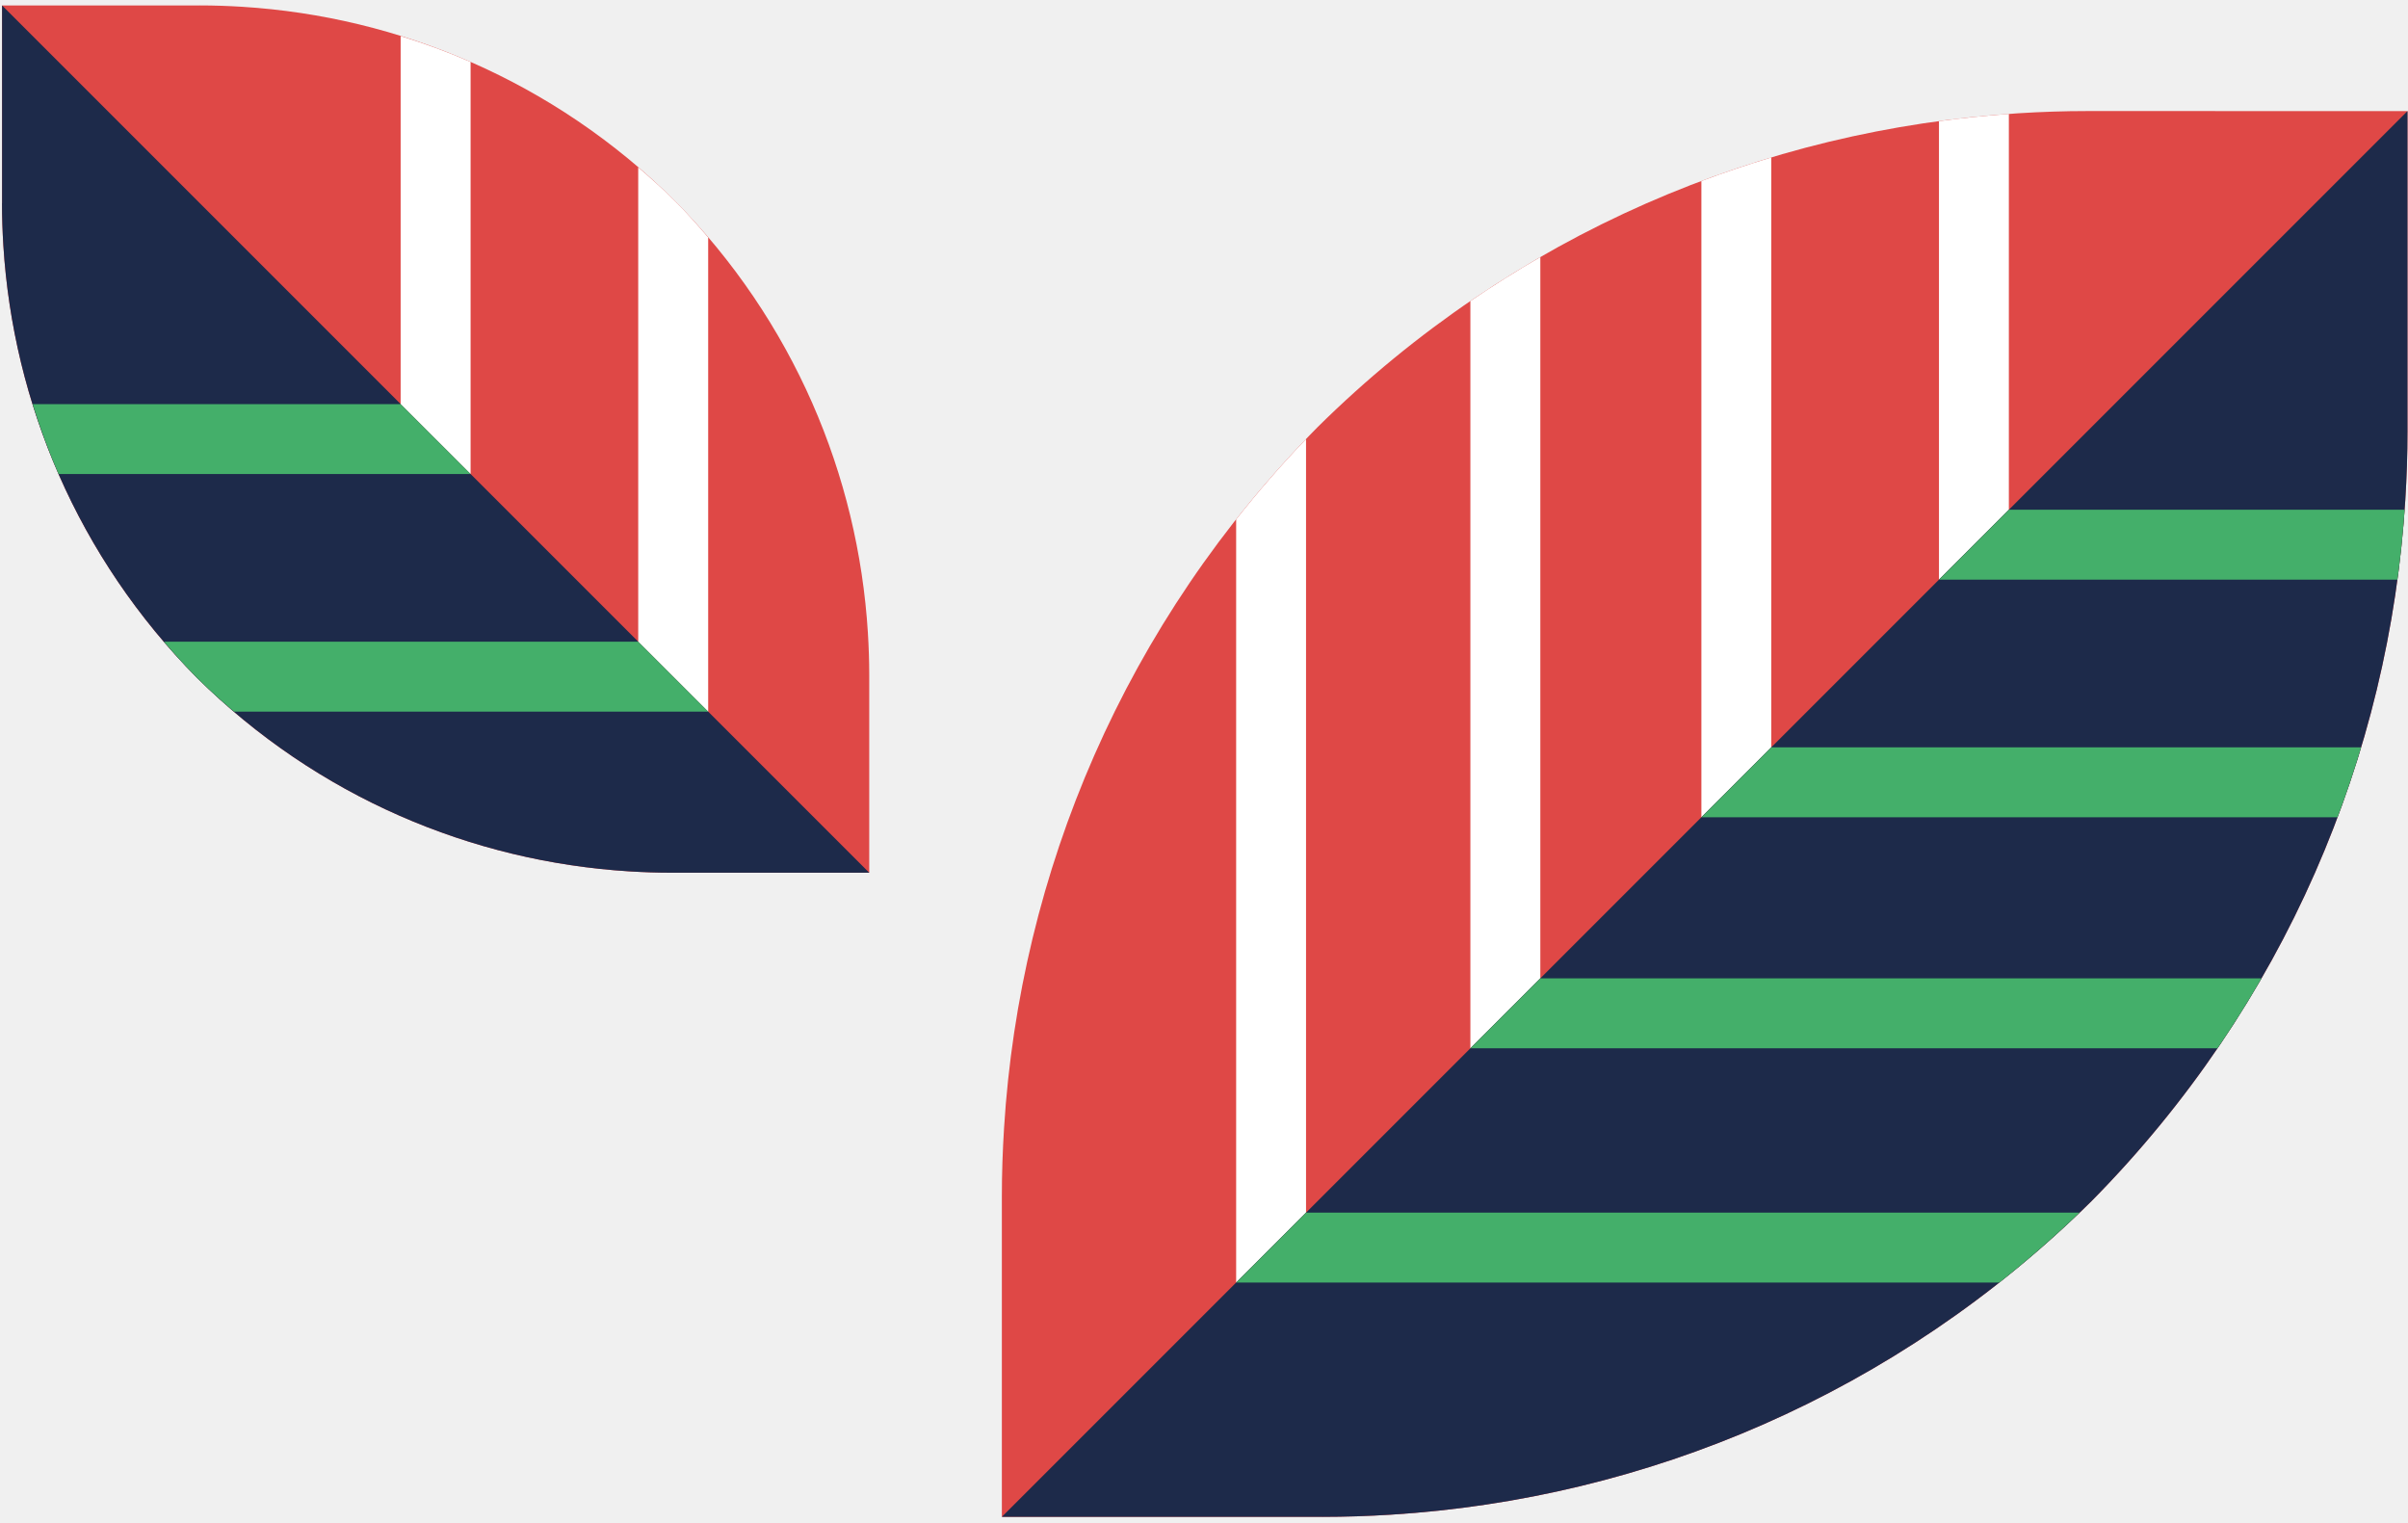
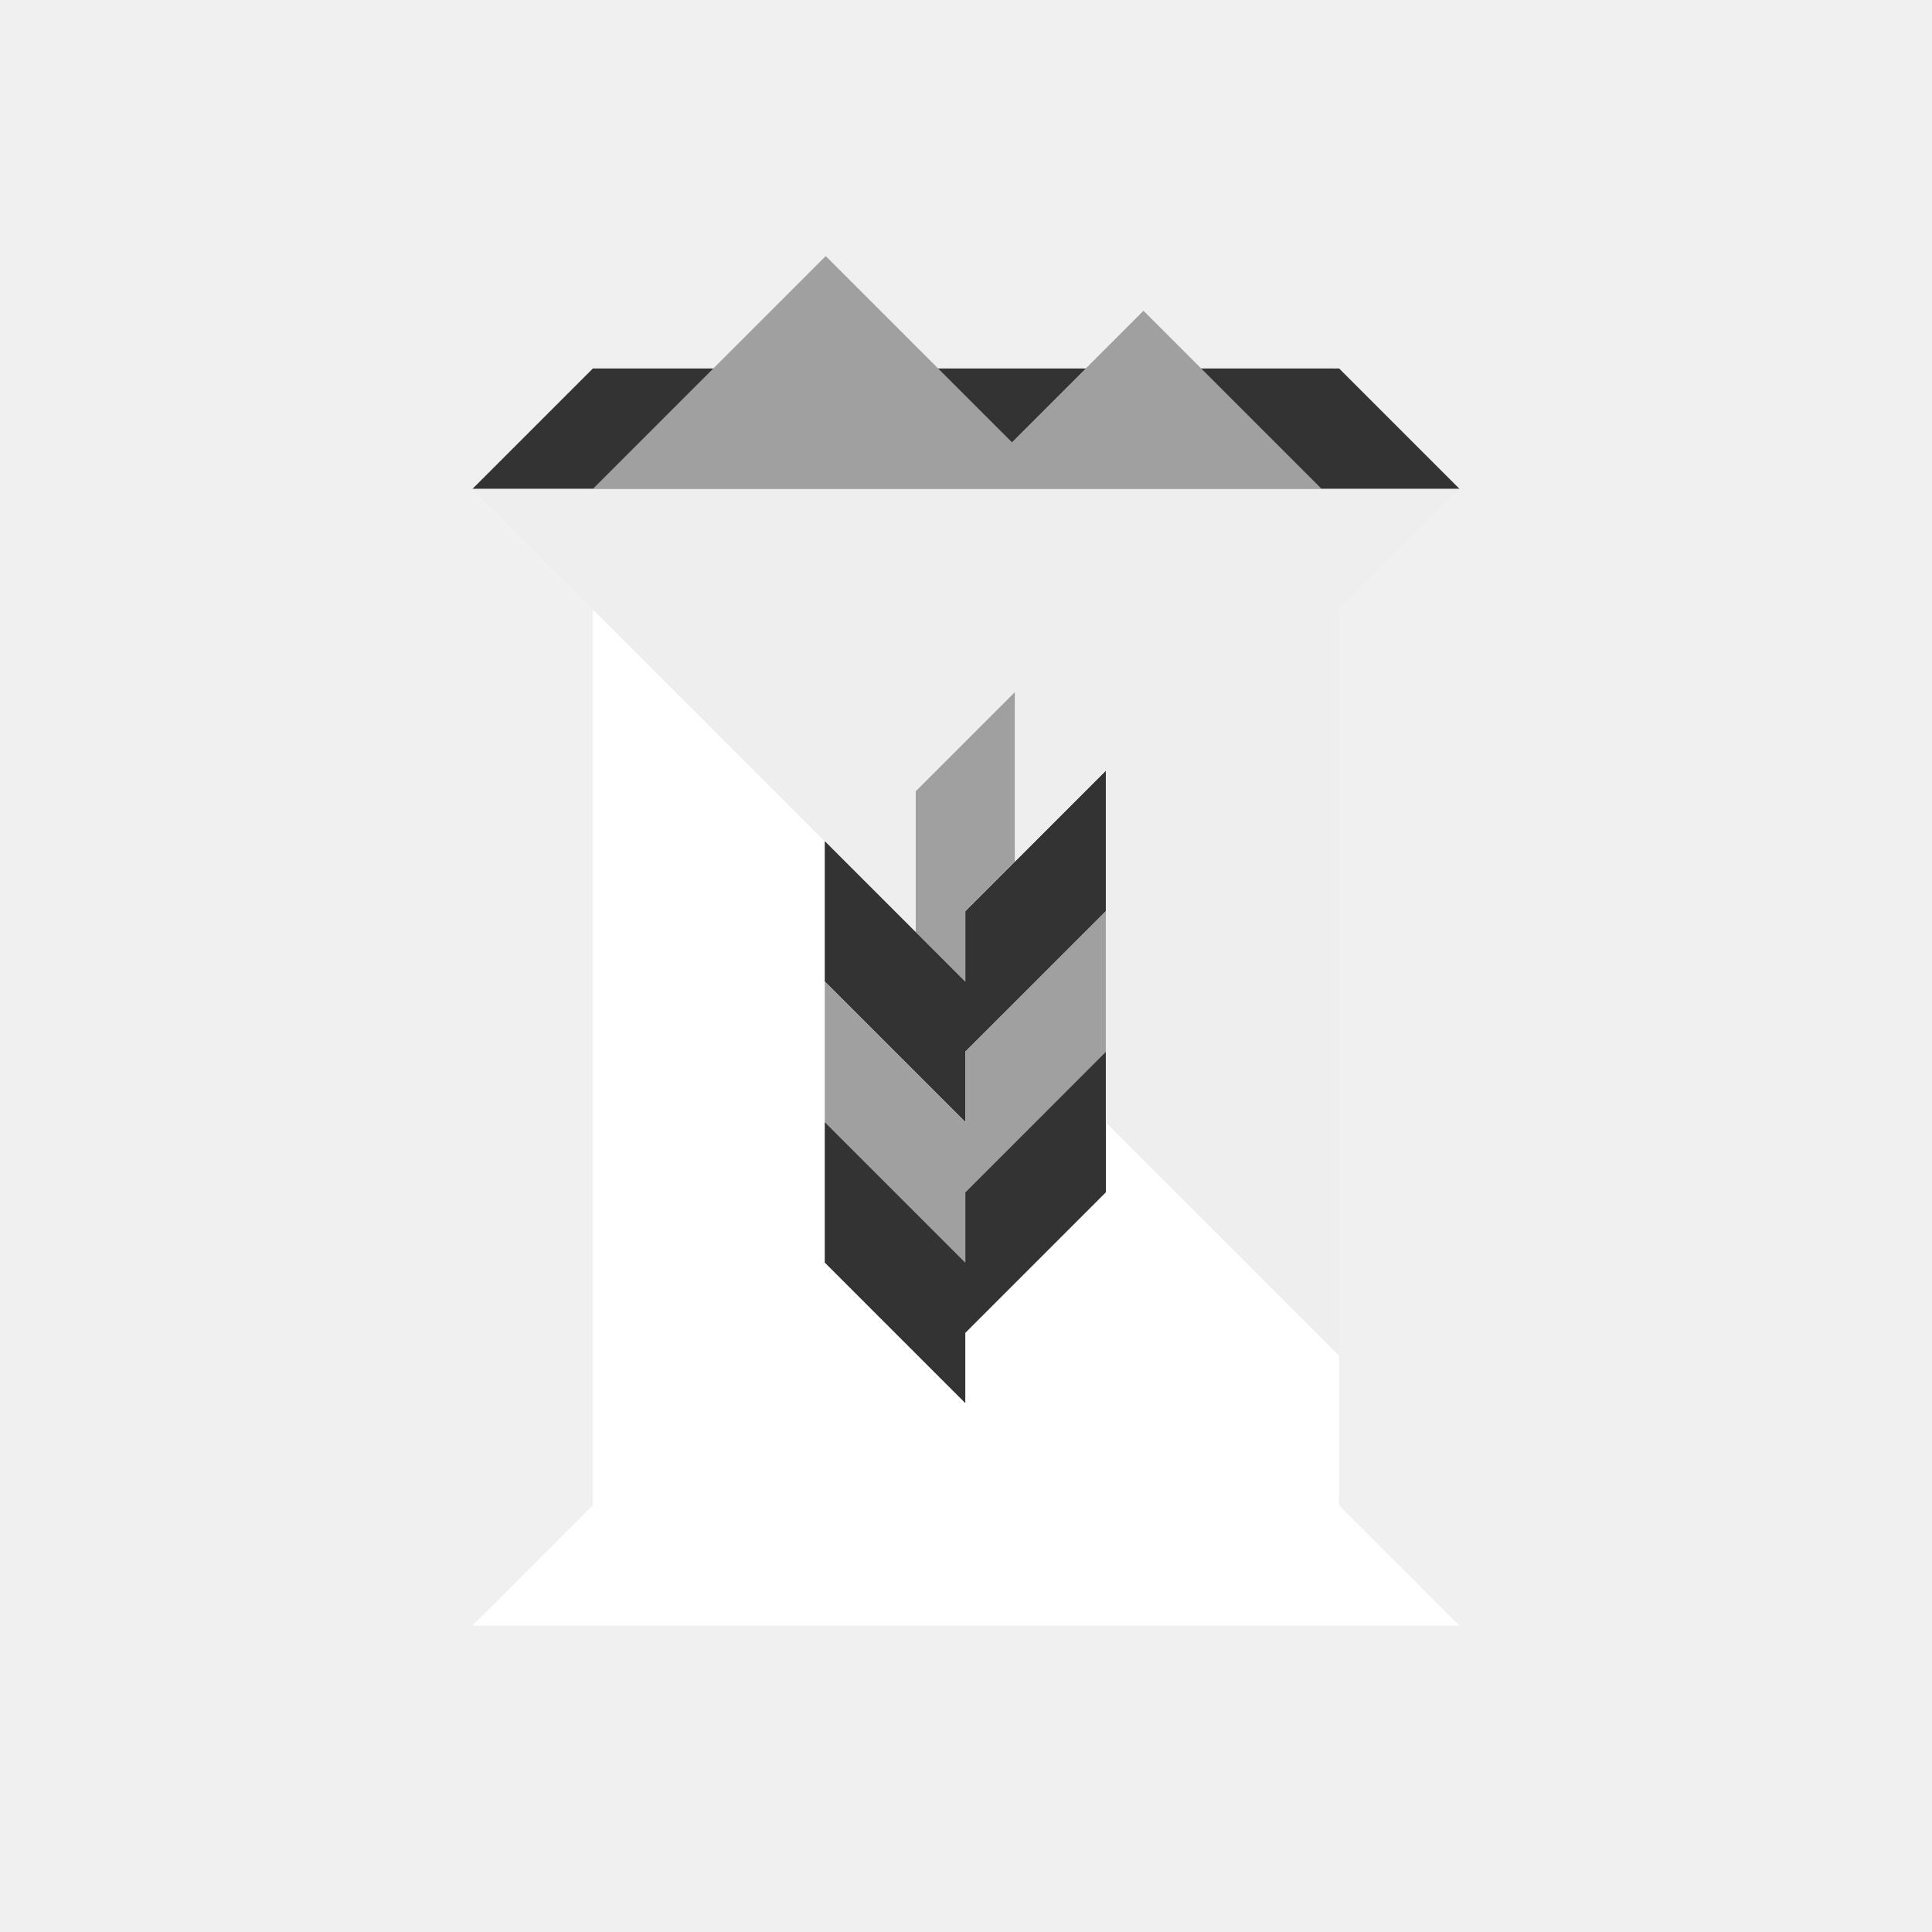
- <svg xmlns="http://www.w3.org/2000/svg" width="337px" height="213px" viewBox="0 0 337 213" version="1.1">
-   <defs />
-   <g id="Page-1" stroke="none" stroke-width="1" fill="none" fill-rule="evenodd">
-     <g id="Group">
-       <path d="M336.93,60.418 L336.93,15.543 L292.06,15.542 L292.06,15.541 C288.86,15.541 285.67,15.65 282.48,15.849 C246.82,18.07 211.79,32.7 184.42,59.747 C157.37,87.122 142.74,122.148 140.52,157.807 C140.32,160.996 140.21,164.19 140.21,167.384 L140.21,212.259 L185.09,212.259 L185.09,212.261 C188.28,212.261 191.48,212.152 194.67,211.953 C230.33,209.732 265.35,195.101 292.73,168.055 C319.77,140.68 334.4,105.654 336.62,69.995 C336.82,66.805 336.93,63.612 336.93,60.417 L336.93,60.418" id="Fill-550" fill="#DF4846" />
-       <path d="M247.89,22.034 C244.6,23.021 241.34,24.122 238.11,25.335 L238.11,114.365 L247.89,104.579 L247.89,22.034" id="Fill-551" fill="#FFFFFF" />
-       <path d="M215.57,35.976 C212.25,37.892 208.99,39.944 205.78,42.13 L205.78,146.688 L215.57,136.902 L215.57,35.976" id="Fill-552" fill="#FFFFFF" />
-       <path d="M182.78,61.44 C179.31,65.063 176.05,68.813 173,72.678 L173,179.474 L182.78,169.688 L182.78,61.44" id="Fill-553" fill="#FFFFFF" />
-       <path d="M281.14,15.947 C277.87,16.179 274.61,16.515 271.36,16.956 L271.36,81.117 L281.14,71.331 L281.14,15.947" id="Fill-554" fill="#FFFFFF" />
-       <path d="M185.09,212.261 C188.28,212.261 191.48,212.151 194.67,211.953 C230.33,209.732 265.35,195.101 292.73,168.055 C319.77,140.68 334.4,105.653 336.62,69.995 C336.82,66.805 336.93,63.612 336.93,60.417 L336.93,60.418 L336.93,15.543 L140.21,212.259 L185.09,212.259 L185.09,212.261" id="Fill-555" fill="#1D2A4A" />
-       <path d="M330.44,104.579 C329.45,107.87 328.35,111.133 327.14,114.365 L238.11,114.365 L247.89,104.579 L330.44,104.579" id="Fill-556" fill="#44AF6A" />
-       <path d="M316.5,136.902 C314.58,140.223 312.53,143.488 310.34,146.688 L205.78,146.688 L215.57,136.902 L316.5,136.902" id="Fill-557" fill="#44AF6A" />
-       <path d="M291.03,169.688 C287.41,173.162 283.66,176.426 279.8,179.474 L173,179.474 L182.78,169.688 L291.03,169.688" id="Fill-558" fill="#44AF6A" />
-       <path d="M336.53,71.331 C336.29,74.601 335.96,77.864 335.52,81.117 L271.36,81.117 L281.14,71.331 L336.53,71.331" id="Fill-559" fill="#44AF6A" />
-       <path d="M0.29,28.445 L0.29,0.76 L27.97,0.76 L27.97,0.759 C29.94,0.759 31.91,0.826 33.88,0.949 C55.88,2.319 77.49,11.345 94.37,28.031 C111.06,44.919 120.09,66.528 121.46,88.527 C121.58,90.494 121.65,92.465 121.65,94.435 L121.65,122.12 L93.96,122.12 L93.96,122.121 C91.99,122.121 90.02,122.053 88.05,121.931 C66.05,120.561 44.44,111.535 27.56,94.849 C10.87,77.96 1.84,56.352 0.47,34.353 C0.35,32.385 0.28,30.415 0.28,28.445 L0.29,28.445" id="Fill-581" fill="#DF4846" />
-       <path d="M93.96,122.121 C91.99,122.121 90.02,122.053 88.05,121.931 C66.05,120.561 44.44,111.535 27.56,94.849 C10.87,77.96 1.84,56.352 0.47,34.353 C0.35,32.385 0.28,30.415 0.28,28.444 L0.29,28.445 L0.29,0.76 L121.65,122.12 L93.96,122.12 L93.96,122.121" id="Fill-582" fill="#1D2A4A" />
-       <path d="M94.37,28.031 C96.04,29.712 97.6,31.453 99.11,33.223 L99.11,99.582 L89.32,89.797 L89.32,23.418 C91.04,24.891 92.74,26.414 94.37,28.031" id="Fill-583" fill="#FFFFFF" />
-       <path d="M56.07,5.045 C59.39,6.073 62.66,7.27 65.86,8.671 L65.86,66.335 L56.07,56.549 L56.07,5.045" id="Fill-584" fill="#FFFFFF" />
-       <path d="M89.32,89.796 L96.02,96.497 L99.11,99.582 L32.75,99.582 C30.98,98.073 29.24,96.51 27.56,94.849 C25.94,93.212 24.42,91.518 22.94,89.796 L89.32,89.796" id="Fill-585" fill="#44AF6A" />
-       <path d="M8.2,66.334 C6.8,63.13 5.6,59.86 4.57,56.549 L56.07,56.549 L65.86,66.334 L8.2,66.334" id="Fill-586" fill="#44AF6A" />
-     </g>
+ <svg xmlns="http://www.w3.org/2000/svg" version="1.1" id="Layer_1" x="0px" y="0px" width="650px" height="650px" viewBox="0 0 650 650" enable-background="new 0 0 650 650" xml:space="preserve">
+   <g>
+     <polygon fill="#FFFFFF" points="491.051,546.921 450.533,506.403 450.533,456.073 199.467,205.008 199.467,506.403    158.949,546.921 199.467,546.921 199.467,546.921 450.533,546.921 450.533,546.921  " />
+     <rect x="199.467" y="164.489" fill="#FFFFFF" width="251.065" height="0" />
  </g>
+   <polygon fill="#333333" points="450.533,123.971 199.467,123.971 158.949,164.489 199.467,164.489 450.533,164.489 491.051,164.489   " />
+   <polygon fill="#A0A0A0" points="384.711,104.544 340.458,148.797 277.809,86.147 199.467,164.489 324.766,164.489 356.151,164.489   444.656,164.489 " />
+   <polygon fill="#333333" points="324.766,306.561 324.766,330.205 277.478,282.917 277.478,330.205 324.766,377.493 324.766,353.849   372.054,306.561 372.054,259.273 " />
+   <polygon fill="#A0A0A0" points="324.766,330.205 324.766,306.561 341.485,289.842 341.485,232.76 308.047,266.198 308.047,313.486   " />
+   <polygon fill="#A0A0A0" points="324.766,353.849 324.766,377.493 277.478,330.205 277.478,377.493 324.766,424.781 324.766,401.137   372.054,353.849 372.054,306.561 " />
+   <polygon fill="#333333" points="324.766,401.137 324.766,424.781 277.478,377.493 277.478,424.781 324.766,472.069 324.766,448.425   372.054,401.137 372.054,353.849 " />
+   <polygon fill="#EEEEEE" points="450.533,164.489 450.533,164.489 199.467,164.489 199.467,164.489 158.949,164.489 199.467,205.007   199.467,205.008 277.478,283.018 277.478,282.917 308.047,313.486 308.047,266.198 341.485,232.76 341.485,289.842 372.054,259.273   372.054,306.561 372.054,353.849 372.054,377.594 450.533,456.073 450.533,205.007 491.051,164.489 " />
</svg>
